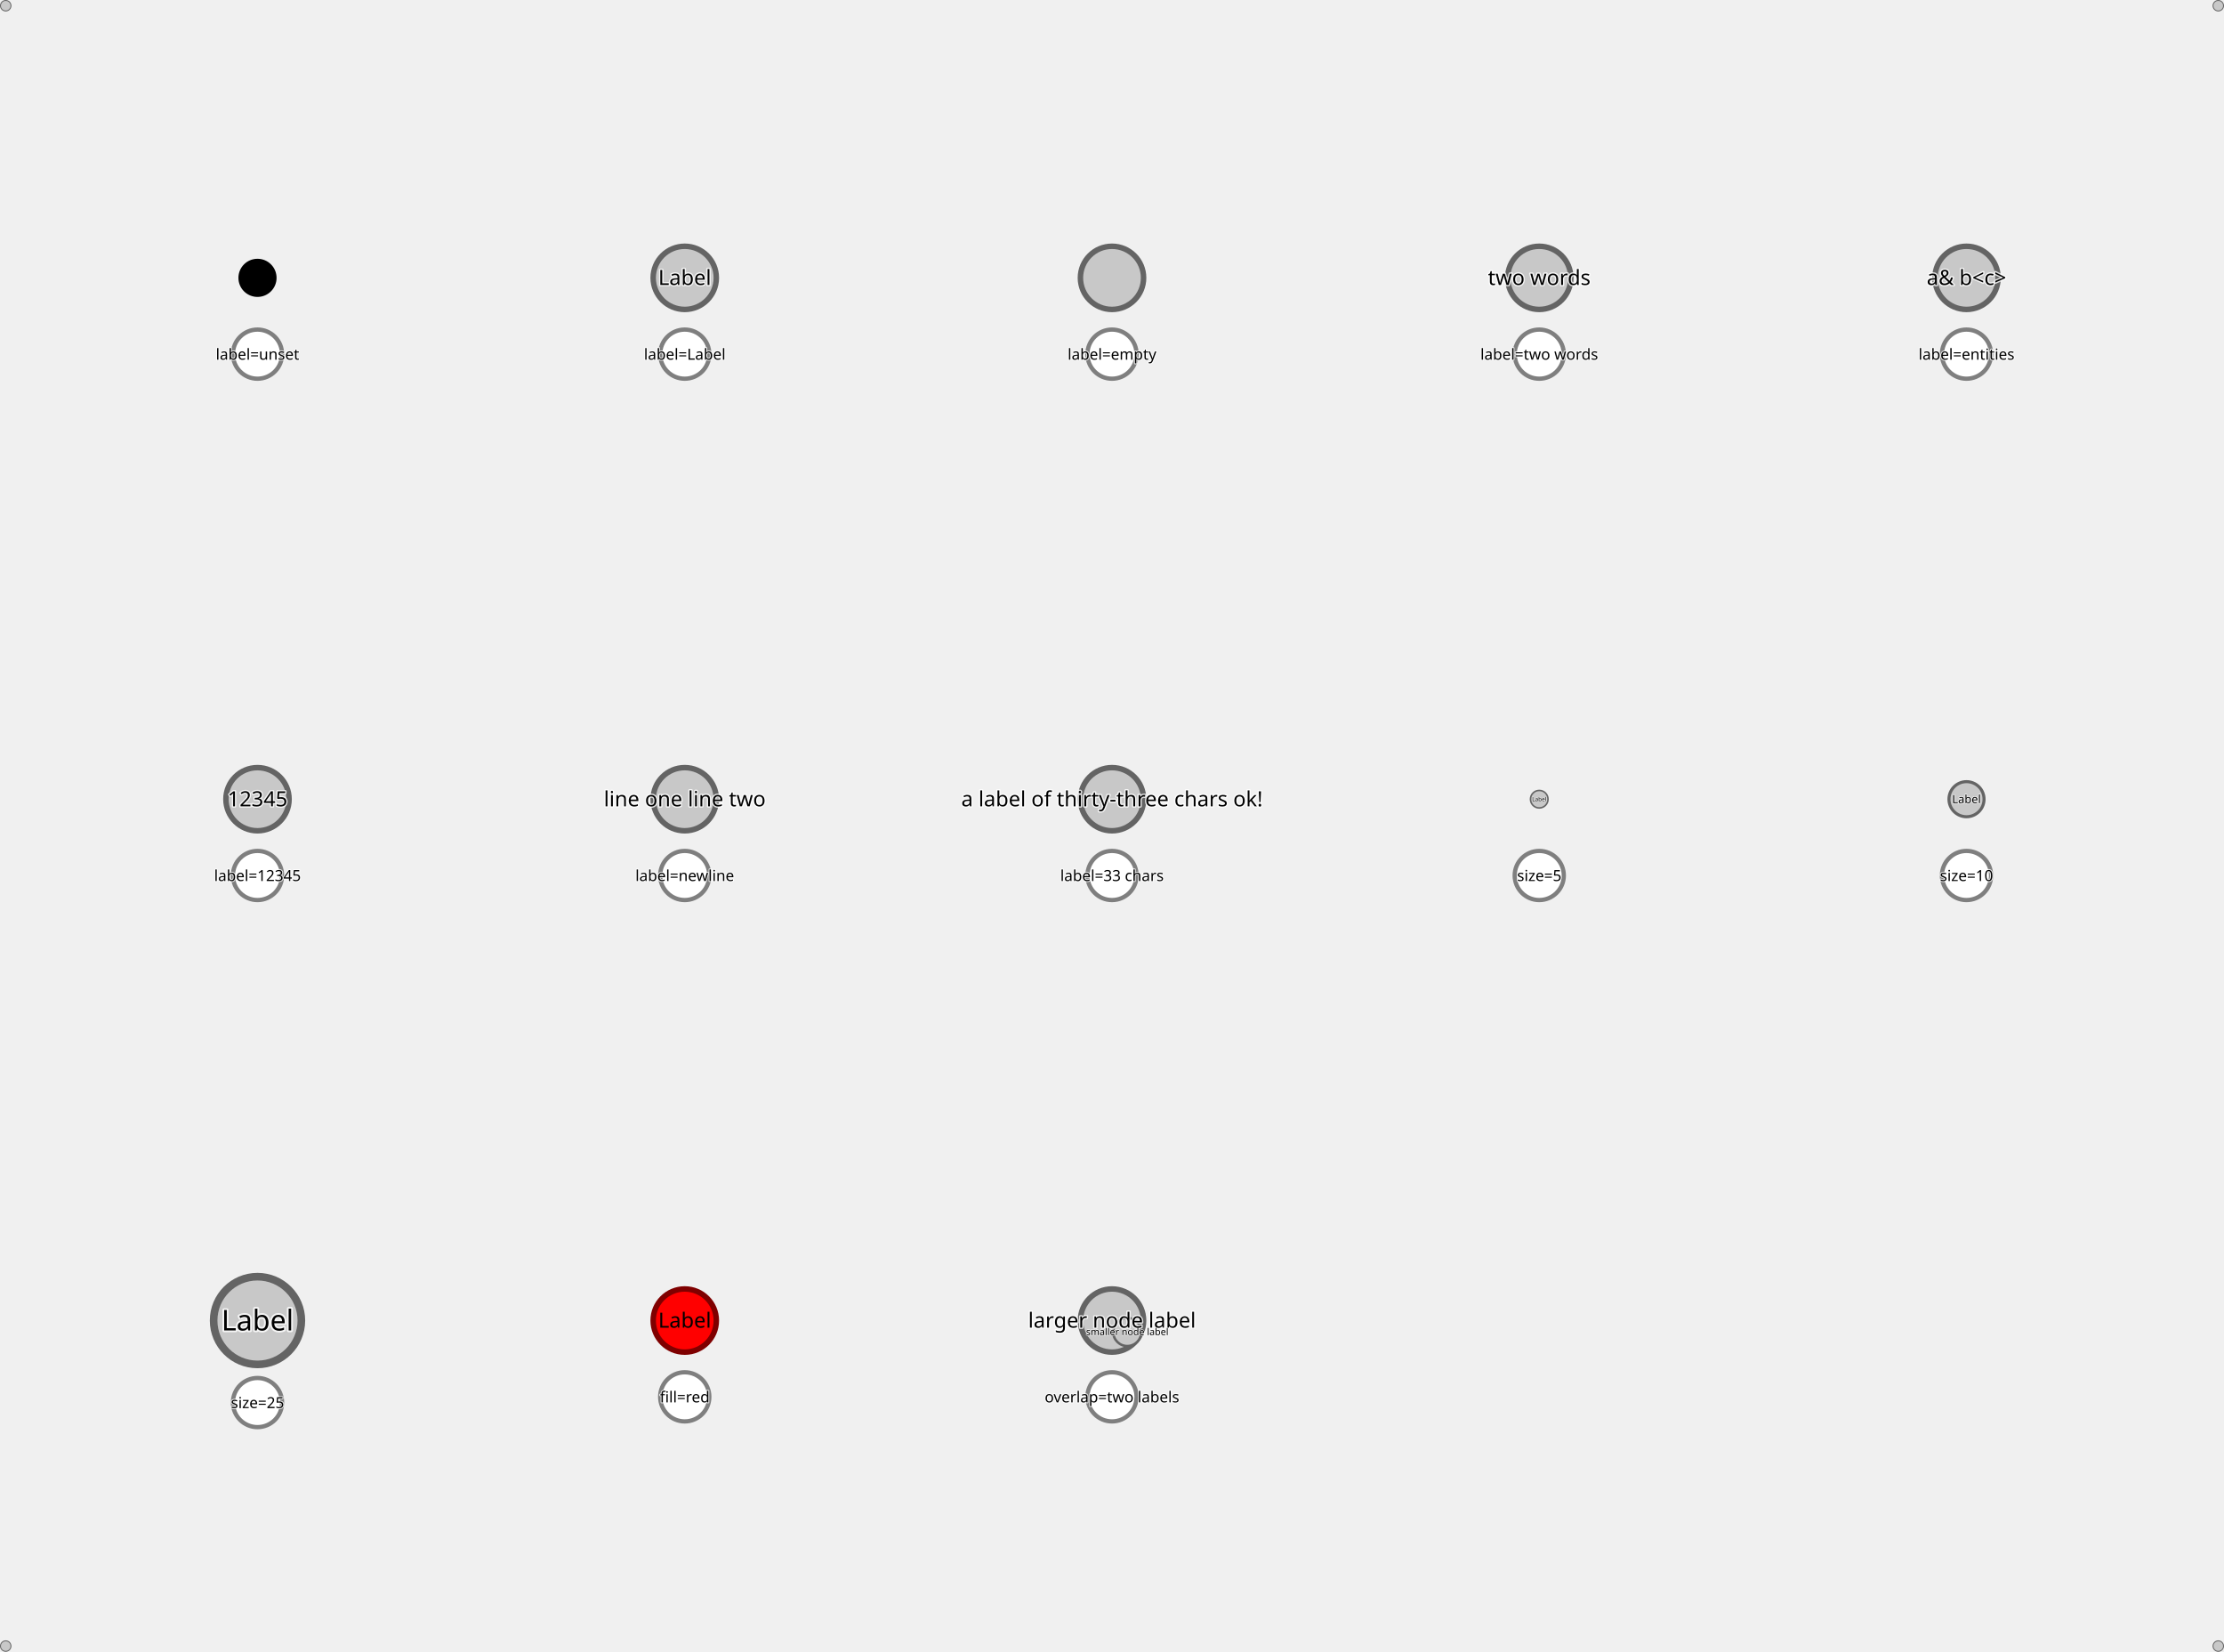
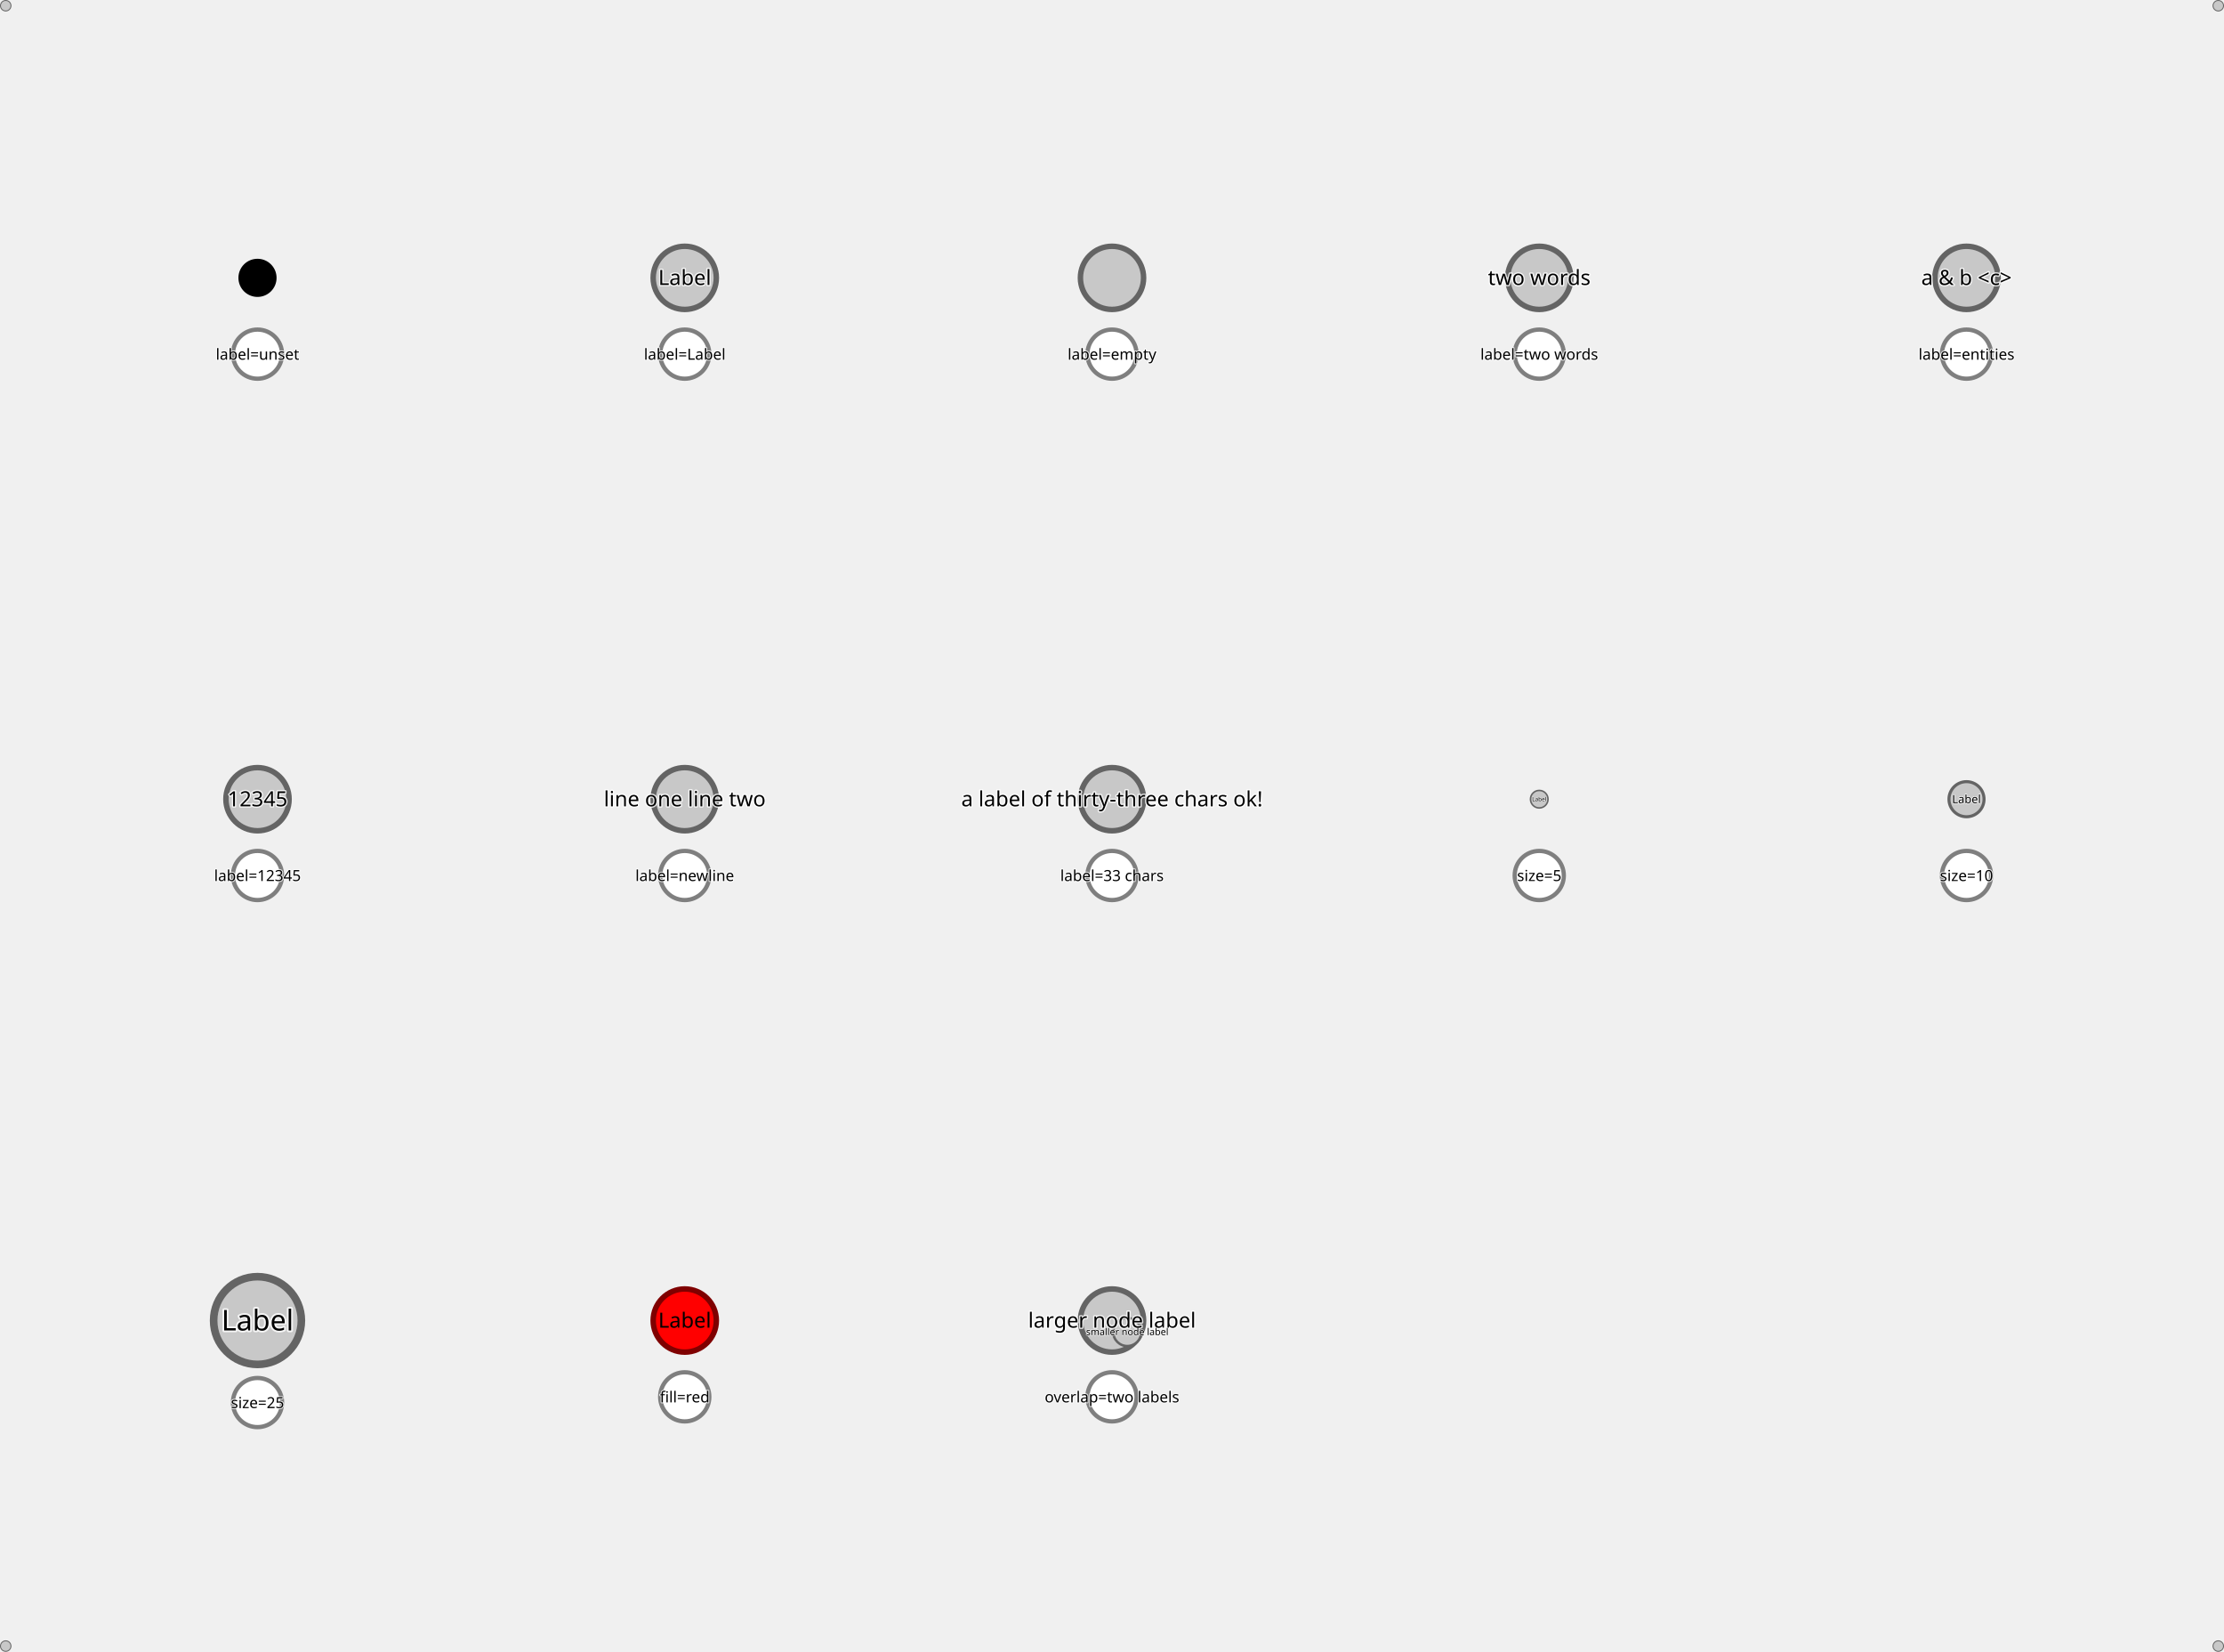
<svg xmlns="http://www.w3.org/2000/svg" contentScriptType="text/ecmascript" width="1166.0" zoomAndPan="magnify" contentStyleType="text/css" viewBox="17 -883 1166 866" height="866.0" preserveAspectRatio="xMidYMid meet" version="1.1">
  <g id="nodes">
    <circle fill-opacity="1.0" fill="#c8c8c8" r="23.0" cx="152.0" class="id_label-node-size-25" cy="-190.67" stroke="#646464" stroke-opacity="1.0" stroke-width="4.0" />
    <circle fill-opacity="1.0" fill="#c8c8c8" r="16.56" cx="376.0" class="id_label-text" cy="-737.33" stroke="#646464" stroke-opacity="1.0" stroke-width="2.88" />
    <circle fill-opacity="1.0" fill="#c8c8c8" r="16.56" cx="600.0" class="id_label-empty" cy="-737.33" stroke="#646464" stroke-opacity="1.0" stroke-width="2.88" />
    <circle fill-opacity="1.0" fill="#c8c8c8" r="16.56" cx="824.0" class="id_label-words" cy="-737.33" stroke="#646464" stroke-opacity="1.0" stroke-width="2.88" />
    <circle fill-opacity="1.0" fill="#c8c8c8" r="16.56" cx="1048.0" class="id_label-entity" cy="-737.33" stroke="#646464" stroke-opacity="1.0" stroke-width="2.88" />
    <circle fill-opacity="1.0" fill="#c8c8c8" r="16.56" cx="152.0" class="id_label-digits" cy="-464.0" stroke="#646464" stroke-opacity="1.0" stroke-width="2.88" />
    <circle fill-opacity="1.0" fill="#c8c8c8" r="16.56" cx="376.0" class="id_label-newline" cy="-464.0" stroke="#646464" stroke-opacity="1.0" stroke-width="2.88" />
    <circle fill-opacity="1.0" fill="#c8c8c8" r="16.56" cx="600.0" class="id_label-long" cy="-464.0" stroke="#646464" stroke-opacity="1.0" stroke-width="2.88" />
    <circle fill-opacity="1.0" fill="#ff0000" r="16.56" cx="376.0" class="id_label-on-red" cy="-190.67" stroke="#7f0000" stroke-opacity="1.0" stroke-width="2.88" />
    <circle fill-opacity="1.0" fill="#c8c8c8" r="16.56" cx="600.0" class="id_label-overlap" cy="-190.67" stroke="#646464" stroke-opacity="1.0" stroke-width="2.88" />
    <circle fill-opacity="1.0" fill="#ffffff" r="12.88" cx="152.0" class="id_cap-default" cy="-697.33" stroke="#7f7f7f" stroke-opacity="1.0" stroke-width="2.24" />
    <circle fill-opacity="1.0" fill="#ffffff" r="12.88" cx="376.0" class="id_cap-label-text" cy="-697.33" stroke="#7f7f7f" stroke-opacity="1.0" stroke-width="2.24" />
    <circle fill-opacity="1.0" fill="#ffffff" r="12.88" cx="600.0" class="id_cap-label-empty" cy="-697.33" stroke="#7f7f7f" stroke-opacity="1.0" stroke-width="2.24" />
    <circle fill-opacity="1.0" fill="#ffffff" r="12.88" cx="824.0" class="id_cap-label-words" cy="-697.33" stroke="#7f7f7f" stroke-opacity="1.0" stroke-width="2.24" />
    <circle fill-opacity="1.0" fill="#ffffff" r="12.88" cx="1048.0" class="id_cap-label-entity" cy="-697.33" stroke="#7f7f7f" stroke-opacity="1.0" stroke-width="2.24" />
    <circle fill-opacity="1.0" fill="#ffffff" r="12.88" cx="152.0" class="id_cap-label-digits" cy="-424.0" stroke="#7f7f7f" stroke-opacity="1.0" stroke-width="2.24" />
    <circle fill-opacity="1.0" fill="#ffffff" r="12.88" cx="376.0" class="id_cap-label-newline" cy="-424.0" stroke="#7f7f7f" stroke-opacity="1.0" stroke-width="2.24" />
    <circle fill-opacity="1.0" fill="#ffffff" r="12.88" cx="600.0" class="id_cap-label-long" cy="-424.0" stroke="#7f7f7f" stroke-opacity="1.0" stroke-width="2.24" />
    <circle fill-opacity="1.0" fill="#ffffff" r="12.88" cx="824.0" class="id_cap-label-node-size-5" cy="-424.0" stroke="#7f7f7f" stroke-opacity="1.0" stroke-width="2.24" />
    <circle fill-opacity="1.0" fill="#ffffff" r="12.88" cx="1048.0" class="id_cap-label-node-size-10" cy="-424.0" stroke="#7f7f7f" stroke-opacity="1.0" stroke-width="2.24" />
    <circle fill-opacity="1.0" fill="#ffffff" r="12.88" cx="152.0" class="id_cap-label-node-size-25" cy="-147.67" stroke="#7f7f7f" stroke-opacity="1.0" stroke-width="2.24" />
    <circle fill-opacity="1.0" fill="#ffffff" r="12.88" cx="376.0" class="id_cap-label-on-red" cy="-150.67" stroke="#7f7f7f" stroke-opacity="1.0" stroke-width="2.24" />
    <circle fill-opacity="1.0" fill="#ffffff" r="12.88" cx="600.0" class="id_cap-label-overlap" cy="-150.67" stroke="#7f7f7f" stroke-opacity="1.0" stroke-width="2.24" />
    <circle fill-opacity="1.0" fill="#c8c8c8" r="9.2" cx="1048.0" class="id_label-node-size-10" cy="-464.0" stroke="#646464" stroke-opacity="1.0" stroke-width="1.6" />
    <circle fill-opacity="1.0" fill="#c8c8c8" r="7.36" cx="608.0" class="id_label-overlap-small" cy="-184.67" stroke="#646464" stroke-opacity="1.0" stroke-width="1.28" />
    <circle fill-opacity="1.0" fill="#c8c8c8" r="4.6" cx="824.0" class="id_label-node-size-5" cy="-464.0" stroke="#646464" stroke-opacity="1.0" stroke-width="0.8" />
    <circle fill-opacity="1.0" fill="#c8c8c8" r="2.76" cx="20.0" class="id_anchor-nw" cy="-880.0" stroke="#646464" stroke-opacity="1.0" stroke-width="0.48" />
    <circle fill-opacity="1.0" fill="#c8c8c8" r="2.76" cx="1180.0" class="id_anchor-ne" cy="-880.0" stroke="#646464" stroke-opacity="1.0" stroke-width="0.48" />
    <circle fill-opacity="1.0" fill="#c8c8c8" r="2.76" cx="20.0" class="id_anchor-sw" cy="-20.0" stroke="#646464" stroke-opacity="1.0" stroke-width="0.48" />
    <circle fill-opacity="1.0" fill="#c8c8c8" r="2.76" cx="1180.0" class="id_anchor-se" cy="-20.0" stroke="#646464" stroke-opacity="1.0" stroke-width="0.48" />
    <circle fill-opacity="1.0" fill="#000000" r="9.2" cx="152.0" class="id_default" cy="-737.33" stroke="#000000" stroke-opacity="1.0" stroke-width="1.6" />
  </g>
  <g id="node-labels-outline">
    <text stroke-linecap="round" x="152.0" font-size="15" y="-185.477" fill="none" stroke-linejoin="round" style="text-anchor: middle;" font-family="Dialog" class="id_label-node-size-25" stroke="#ffffff" stroke-opacity="0.8" stroke-width="1.875">
            Label
        </text>
    <text stroke-linecap="round" x="376.0" font-size="11" y="-733.592" fill="none" stroke-linejoin="round" style="text-anchor: middle;" font-family="Dialog" class="id_label-text" stroke="#ffffff" stroke-opacity="0.8" stroke-width="1.375">
            Label
        </text>
    <text stroke-linecap="round" x="824.0" font-size="11" y="-733.592" fill="none" stroke-linejoin="round" style="text-anchor: middle;" font-family="Dialog" class="id_label-words" stroke="#ffffff" stroke-opacity="0.8" stroke-width="1.375">
            two words
        </text>
    <text stroke-linecap="round" x="1048.0" font-size="11" y="-733.592" fill="none" stroke-linejoin="round" style="text-anchor: middle;" font-family="Dialog" class="id_label-entity" stroke="#ffffff" stroke-opacity="0.8" stroke-width="1.375">
-             a&amp; b&lt;c&gt;
+             a &amp; b &lt;c&gt;
        </text>
    <text stroke-linecap="round" x="152.0" font-size="11" y="-460.262" fill="none" stroke-linejoin="round" style="text-anchor: middle;" font-family="Dialog" class="id_label-digits" stroke="#ffffff" stroke-opacity="0.8" stroke-width="1.375">
            12345
        </text>
    <text stroke-linecap="round" x="376.0" font-size="11" y="-460.262" fill="none" stroke-linejoin="round" style="text-anchor: middle;" font-family="Dialog" class="id_label-newline" stroke="#ffffff" stroke-opacity="0.8" stroke-width="1.375">
            line one line two
        </text>
    <text stroke-linecap="round" x="600.0" font-size="11" y="-460.262" fill="none" stroke-linejoin="round" style="text-anchor: middle;" font-family="Dialog" class="id_label-long" stroke="#ffffff" stroke-opacity="0.8" stroke-width="1.375">
            a label of thirty-three chars ok!
        </text>
    <text stroke-linecap="round" x="376.0" font-size="11" y="-186.932" fill="none" stroke-linejoin="round" style="text-anchor: middle;" font-family="Dialog" class="id_label-on-red" stroke="#ff0000" stroke-opacity="0.8" stroke-width="1.375">
            Label
        </text>
    <text stroke-linecap="round" x="600.0" font-size="11" y="-186.932" fill="none" stroke-linejoin="round" style="text-anchor: middle;" font-family="Dialog" class="id_label-overlap" stroke="#ffffff" stroke-opacity="0.8" stroke-width="1.375">
            larger node label
        </text>
    <text stroke-linecap="round" x="152.0" font-size="8" y="-694.425" fill="none" stroke-linejoin="round" style="text-anchor: middle;" font-family="Dialog" class="id_cap-default" stroke="#ffffff" stroke-opacity="0.8" stroke-width="1.0">
            label=unset
        </text>
    <text stroke-linecap="round" x="376.0" font-size="8" y="-694.425" fill="none" stroke-linejoin="round" style="text-anchor: middle;" font-family="Dialog" class="id_cap-label-text" stroke="#ffffff" stroke-opacity="0.8" stroke-width="1.0">
            label=Label
        </text>
    <text stroke-linecap="round" x="600.0" font-size="8" y="-694.425" fill="none" stroke-linejoin="round" style="text-anchor: middle;" font-family="Dialog" class="id_cap-label-empty" stroke="#ffffff" stroke-opacity="0.8" stroke-width="1.0">
            label=empty
        </text>
    <text stroke-linecap="round" x="824.0" font-size="8" y="-694.425" fill="none" stroke-linejoin="round" style="text-anchor: middle;" font-family="Dialog" class="id_cap-label-words" stroke="#ffffff" stroke-opacity="0.8" stroke-width="1.0">
            label=two words
        </text>
    <text stroke-linecap="round" x="1048.0" font-size="8" y="-694.425" fill="none" stroke-linejoin="round" style="text-anchor: middle;" font-family="Dialog" class="id_cap-label-entity" stroke="#ffffff" stroke-opacity="0.8" stroke-width="1.0">
            label=entities
        </text>
    <text stroke-linecap="round" x="152.0" font-size="8" y="-421.095" fill="none" stroke-linejoin="round" style="text-anchor: middle;" font-family="Dialog" class="id_cap-label-digits" stroke="#ffffff" stroke-opacity="0.8" stroke-width="1.0">
            label=12345
        </text>
    <text stroke-linecap="round" x="376.0" font-size="8" y="-421.095" fill="none" stroke-linejoin="round" style="text-anchor: middle;" font-family="Dialog" class="id_cap-label-newline" stroke="#ffffff" stroke-opacity="0.8" stroke-width="1.0">
            label=newline
        </text>
    <text stroke-linecap="round" x="600.0" font-size="8" y="-421.095" fill="none" stroke-linejoin="round" style="text-anchor: middle;" font-family="Dialog" class="id_cap-label-long" stroke="#ffffff" stroke-opacity="0.8" stroke-width="1.0">
            label=33 chars
        </text>
    <text stroke-linecap="round" x="824.0" font-size="8" y="-421.095" fill="none" stroke-linejoin="round" style="text-anchor: middle;" font-family="Dialog" class="id_cap-label-node-size-5" stroke="#ffffff" stroke-opacity="0.8" stroke-width="1.0">
            size=5
        </text>
    <text stroke-linecap="round" x="1048.0" font-size="8" y="-421.095" fill="none" stroke-linejoin="round" style="text-anchor: middle;" font-family="Dialog" class="id_cap-label-node-size-10" stroke="#ffffff" stroke-opacity="0.8" stroke-width="1.0">
            size=10
        </text>
    <text stroke-linecap="round" x="152.0" font-size="8" y="-144.765" fill="none" stroke-linejoin="round" style="text-anchor: middle;" font-family="Dialog" class="id_cap-label-node-size-25" stroke="#ffffff" stroke-opacity="0.8" stroke-width="1.0">
            size=25
        </text>
    <text stroke-linecap="round" x="376.0" font-size="8" y="-147.765" fill="none" stroke-linejoin="round" style="text-anchor: middle;" font-family="Dialog" class="id_cap-label-on-red" stroke="#ffffff" stroke-opacity="0.8" stroke-width="1.0">
            fill=red
        </text>
    <text stroke-linecap="round" x="600.0" font-size="8" y="-147.765" fill="none" stroke-linejoin="round" style="text-anchor: middle;" font-family="Dialog" class="id_cap-label-overlap" stroke="#ffffff" stroke-opacity="0.8" stroke-width="1.0">
            overlap=two labels
        </text>
    <text stroke-linecap="round" x="1048.0" font-size="6" y="-461.923" fill="none" stroke-linejoin="round" style="text-anchor: middle;" font-family="Dialog" class="id_label-node-size-10" stroke="#ffffff" stroke-opacity="0.8" stroke-width="0.75">
            Label
        </text>
    <text stroke-linecap="round" x="608.0" font-size="5" y="-183.009" fill="none" stroke-linejoin="round" style="text-anchor: middle;" font-family="Dialog" class="id_label-overlap-small" stroke="#ffffff" stroke-opacity="0.8" stroke-width="0.625">
            smaller node label
        </text>
    <text stroke-linecap="round" x="824.0" font-size="3" y="-462.961" fill="none" stroke-linejoin="round" style="text-anchor: middle;" font-family="Dialog" class="id_label-node-size-5" stroke="#ffffff" stroke-opacity="0.8" stroke-width="0.375">
            Label
        </text>
  </g>
  <g id="node-labels">
    <text font-size="15" x="152.0" y="-185.477" fill-opacity="1.0" fill="#000000" font-family="Dialog" style="text-anchor: middle;" class="id_label-node-size-25">
            Label
        </text>
    <text font-size="11" x="376.0" y="-733.592" fill-opacity="1.0" fill="#000000" font-family="Dialog" style="text-anchor: middle;" class="id_label-text">
            Label
        </text>
    <text font-size="11" x="824.0" y="-733.592" fill-opacity="1.0" fill="#000000" font-family="Dialog" style="text-anchor: middle;" class="id_label-words">
            two words
        </text>
    <text font-size="11" x="1048.0" y="-733.592" fill-opacity="1.0" fill="#000000" font-family="Dialog" style="text-anchor: middle;" class="id_label-entity">
-             a&amp; b&lt;c&gt;
+             a &amp; b &lt;c&gt;
        </text>
    <text font-size="11" x="152.0" y="-460.262" fill-opacity="1.0" fill="#000000" font-family="Dialog" style="text-anchor: middle;" class="id_label-digits">
            12345
        </text>
    <text font-size="11" x="376.0" y="-460.262" fill-opacity="1.0" fill="#000000" font-family="Dialog" style="text-anchor: middle;" class="id_label-newline">
            line one line two
        </text>
    <text font-size="11" x="600.0" y="-460.262" fill-opacity="1.0" fill="#000000" font-family="Dialog" style="text-anchor: middle;" class="id_label-long">
            a label of thirty-three chars ok!
        </text>
    <text font-size="11" x="376.0" y="-186.932" fill-opacity="1.0" fill="#000000" font-family="Dialog" style="text-anchor: middle;" class="id_label-on-red">
            Label
        </text>
    <text font-size="11" x="600.0" y="-186.932" fill-opacity="1.0" fill="#000000" font-family="Dialog" style="text-anchor: middle;" class="id_label-overlap">
            larger node label
        </text>
    <text font-size="8" x="152.0" y="-694.425" fill-opacity="1.0" fill="#000000" font-family="Dialog" style="text-anchor: middle;" class="id_cap-default">
            label=unset
        </text>
    <text font-size="8" x="376.0" y="-694.425" fill-opacity="1.0" fill="#000000" font-family="Dialog" style="text-anchor: middle;" class="id_cap-label-text">
            label=Label
        </text>
    <text font-size="8" x="600.0" y="-694.425" fill-opacity="1.0" fill="#000000" font-family="Dialog" style="text-anchor: middle;" class="id_cap-label-empty">
            label=empty
        </text>
    <text font-size="8" x="824.0" y="-694.425" fill-opacity="1.0" fill="#000000" font-family="Dialog" style="text-anchor: middle;" class="id_cap-label-words">
            label=two words
        </text>
    <text font-size="8" x="1048.0" y="-694.425" fill-opacity="1.0" fill="#000000" font-family="Dialog" style="text-anchor: middle;" class="id_cap-label-entity">
            label=entities
        </text>
    <text font-size="8" x="152.0" y="-421.095" fill-opacity="1.0" fill="#000000" font-family="Dialog" style="text-anchor: middle;" class="id_cap-label-digits">
            label=12345
        </text>
    <text font-size="8" x="376.0" y="-421.095" fill-opacity="1.0" fill="#000000" font-family="Dialog" style="text-anchor: middle;" class="id_cap-label-newline">
            label=newline
        </text>
    <text font-size="8" x="600.0" y="-421.095" fill-opacity="1.0" fill="#000000" font-family="Dialog" style="text-anchor: middle;" class="id_cap-label-long">
            label=33 chars
        </text>
    <text font-size="8" x="824.0" y="-421.095" fill-opacity="1.0" fill="#000000" font-family="Dialog" style="text-anchor: middle;" class="id_cap-label-node-size-5">
            size=5
        </text>
    <text font-size="8" x="1048.0" y="-421.095" fill-opacity="1.0" fill="#000000" font-family="Dialog" style="text-anchor: middle;" class="id_cap-label-node-size-10">
            size=10
        </text>
    <text font-size="8" x="152.0" y="-144.765" fill-opacity="1.0" fill="#000000" font-family="Dialog" style="text-anchor: middle;" class="id_cap-label-node-size-25">
            size=25
        </text>
    <text font-size="8" x="376.0" y="-147.765" fill-opacity="1.0" fill="#000000" font-family="Dialog" style="text-anchor: middle;" class="id_cap-label-on-red">
            fill=red
        </text>
    <text font-size="8" x="600.0" y="-147.765" fill-opacity="1.0" fill="#000000" font-family="Dialog" style="text-anchor: middle;" class="id_cap-label-overlap">
            overlap=two labels
        </text>
    <text font-size="6" x="1048.0" y="-461.923" fill-opacity="1.0" fill="#000000" font-family="Dialog" style="text-anchor: middle;" class="id_label-node-size-10">
            Label
        </text>
    <text font-size="5" x="608.0" y="-183.009" fill-opacity="1.0" fill="#000000" font-family="Dialog" style="text-anchor: middle;" class="id_label-overlap-small">
            smaller node label
        </text>
    <text font-size="3" x="824.0" y="-462.961" fill-opacity="1.0" fill="#000000" font-family="Dialog" style="text-anchor: middle;" class="id_label-node-size-5">
            Label
        </text>
  </g>
</svg>
